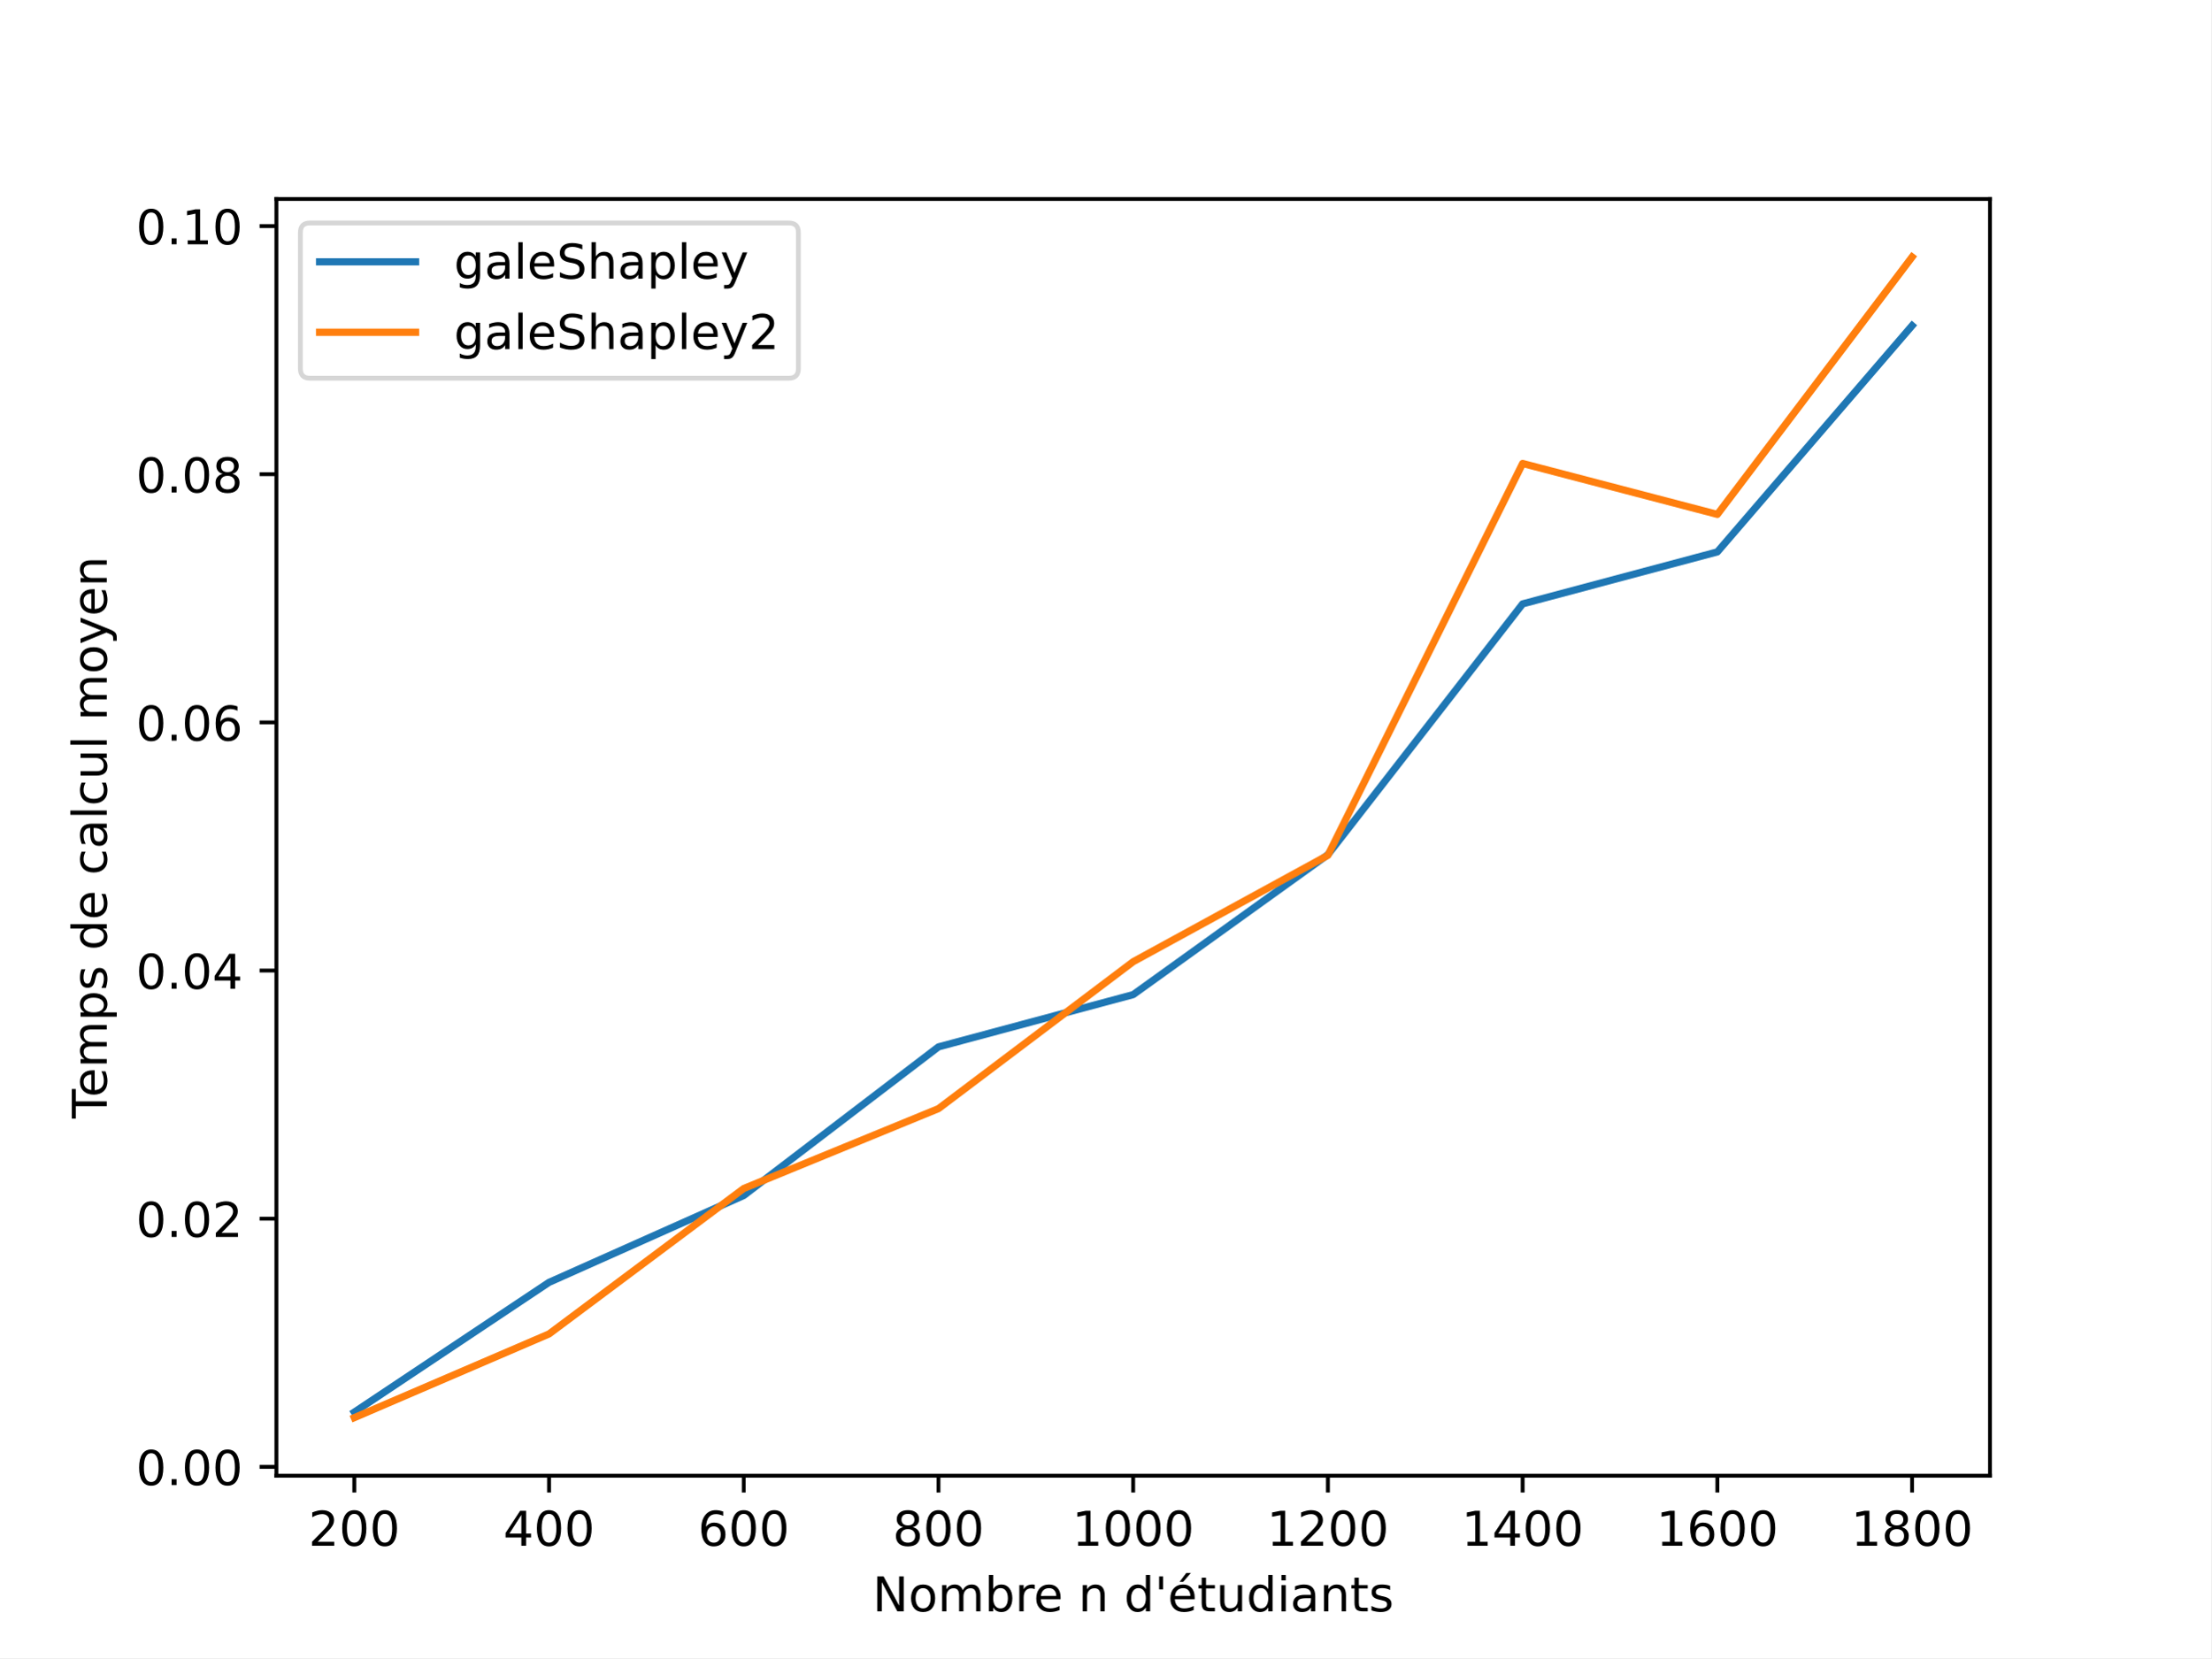
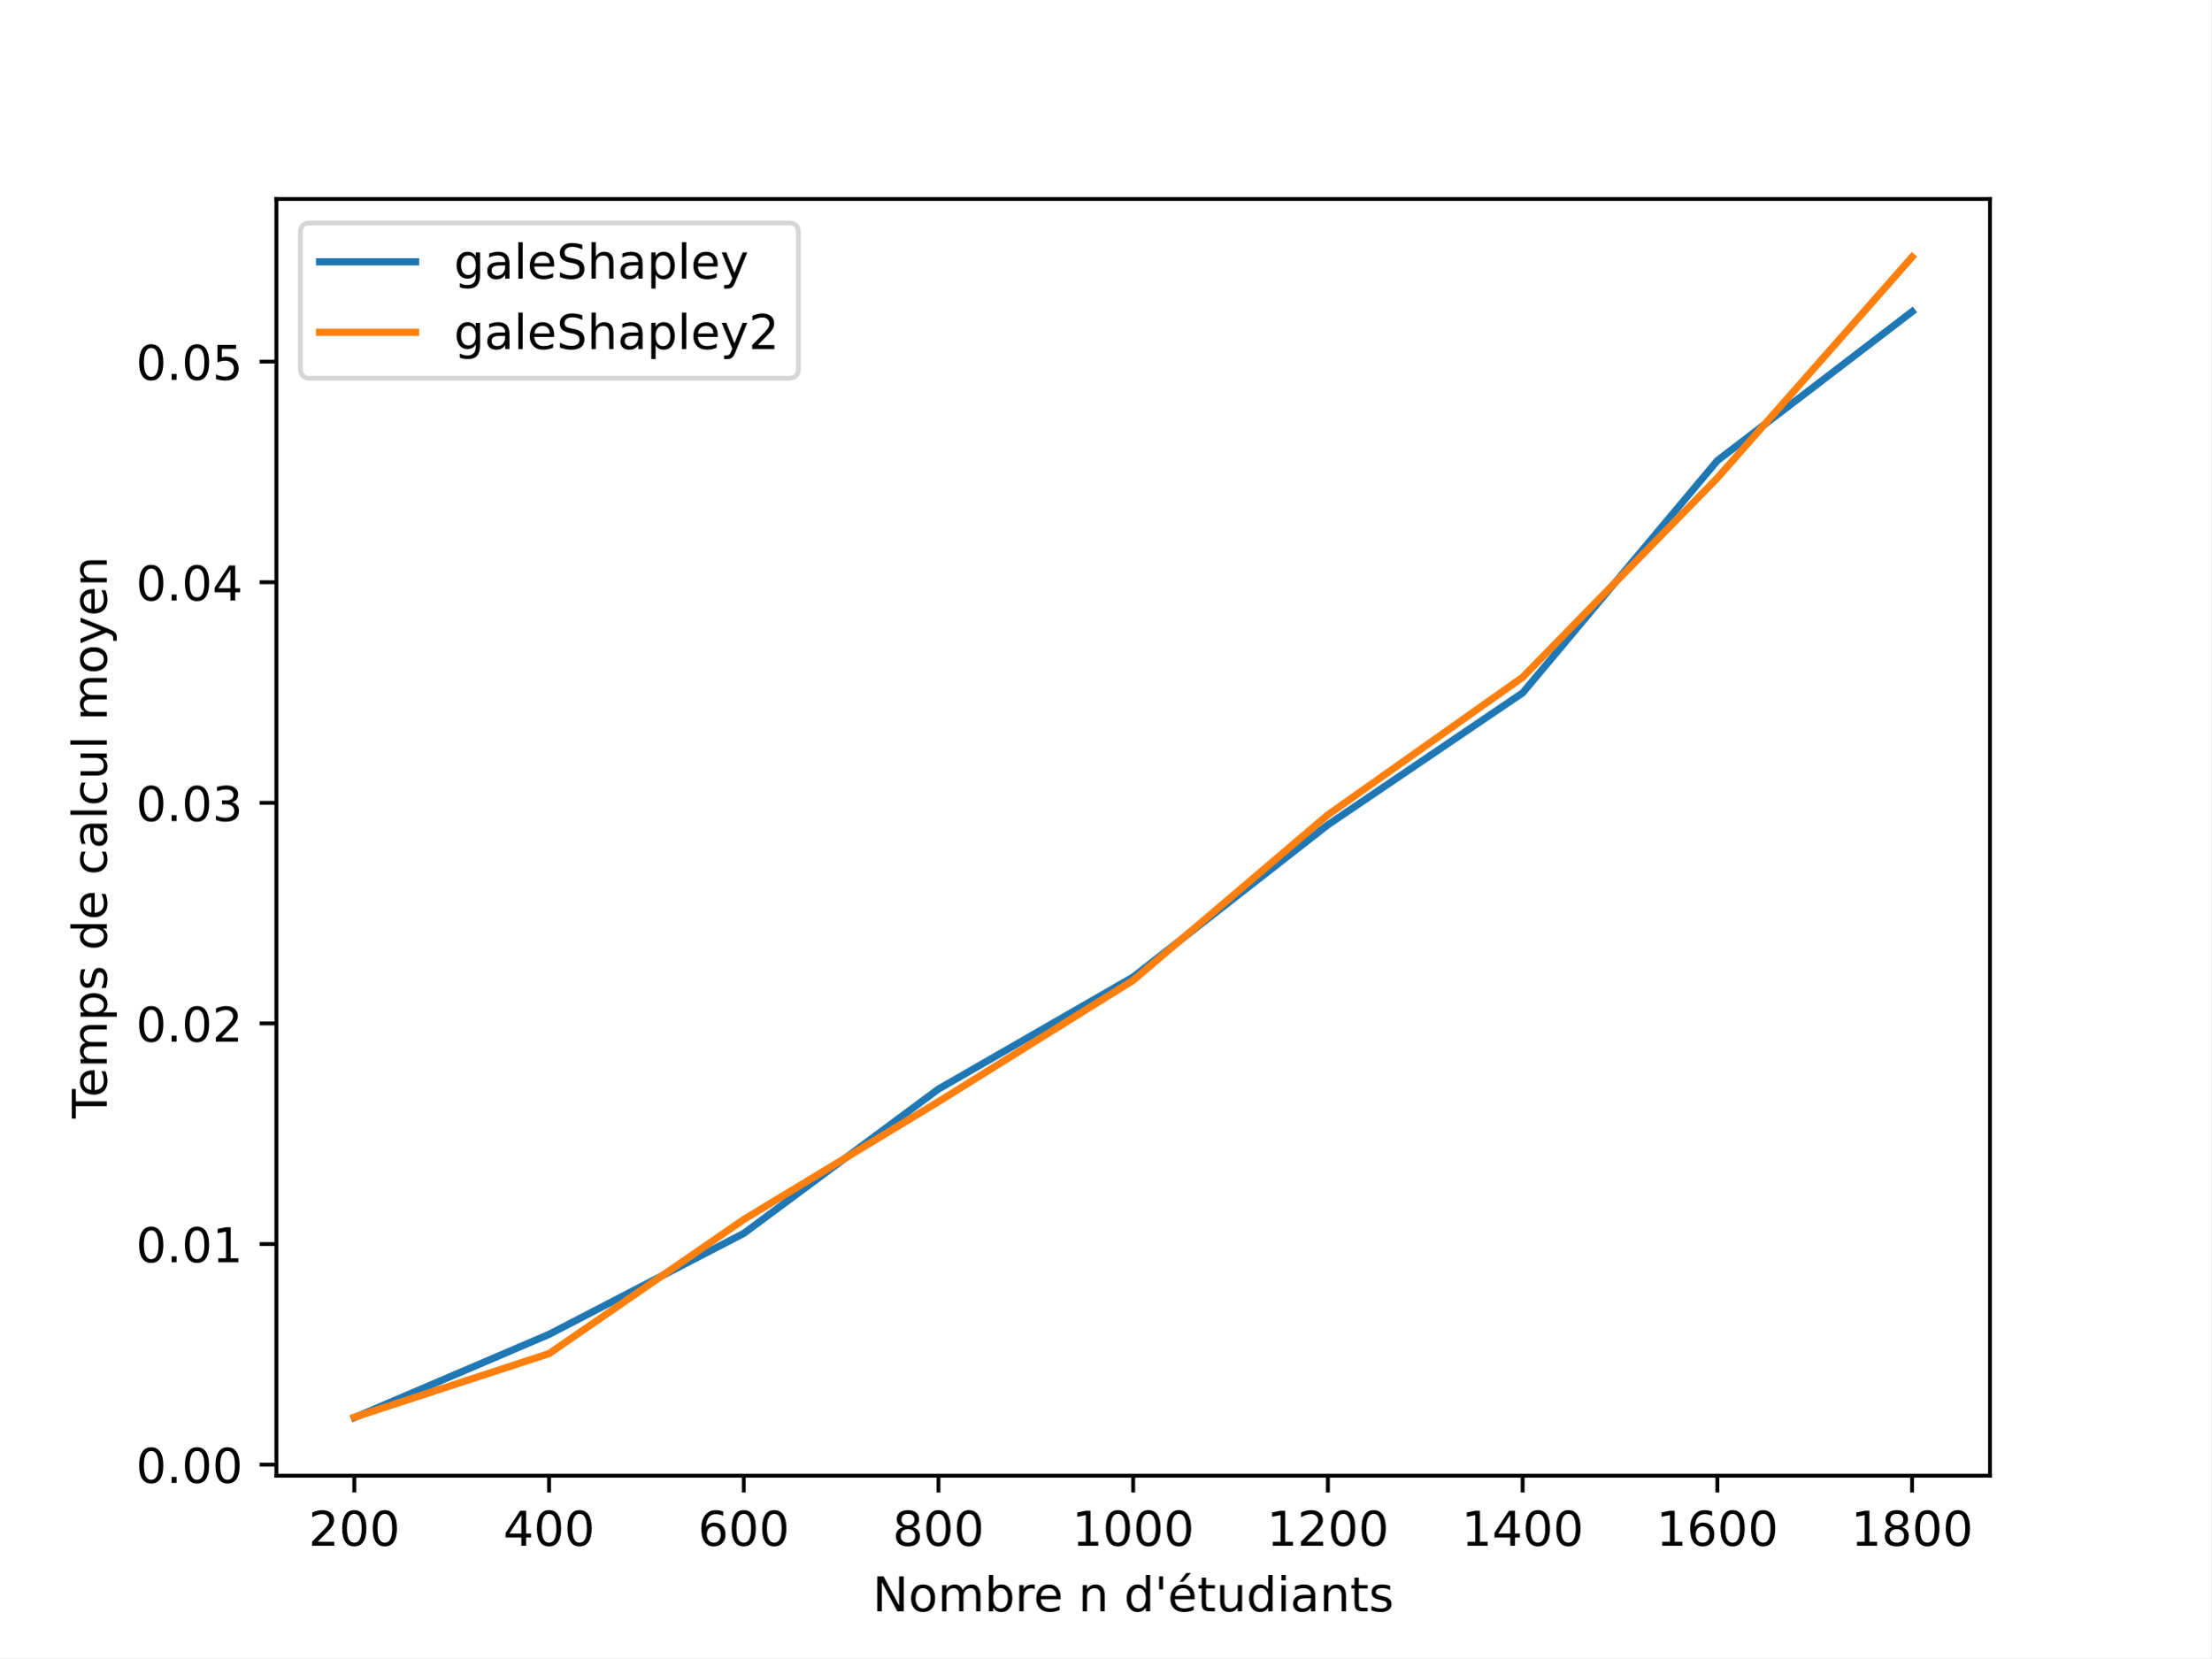
<svg xmlns="http://www.w3.org/2000/svg" xmlns:xlink="http://www.w3.org/1999/xlink" width="460.8pt" height="345.6pt" viewBox="0 0 460.8 345.6" version="1.1">
  <defs>
    <style type="text/css">*{stroke-linejoin: round; stroke-linecap: butt}</style>
  </defs>
  <g id="figure_1">
    <g id="patch_1">
      <path d="M 0 345.6  L 460.8 345.6  L 460.8 0  L 0 0  z " style="fill: #ffffff" />
    </g>
    <g id="axes_1">
      <g id="patch_2">
        <path d="M 57.6 307.584  L 414.72 307.584  L 414.72 41.472  L 57.6 41.472  z " style="fill: #ffffff" />
      </g>
      <g id="matplotlib.axis_1">
        <g id="xtick_1">
          <g id="line2d_1">
            <defs>
-               <path id="mfe486ebde6" d="M 0 0  L 0 3.5  " style="stroke: #000000; stroke-width: 0.8" />
+               <path id="m9141e8a349" d="M 0 0  L 0 3.5  " style="stroke: #000000; stroke-width: 0.8" />
            </defs>
            <g>
-               <use xlink:href="#mfe486ebde6" x="73.833" y="307.584" style="stroke: #000000; stroke-width: 0.8" />
+               <use xlink:href="#m9141e8a349" x="73.833" y="307.584" style="stroke: #000000; stroke-width: 0.8" />
            </g>
          </g>
          <g id="text_1">
            <g transform="translate(64.28898 322.1824) scale(0.1 -0.1)">
              <defs>
                <path id="DejaVuSans-32" d="M 1228 531  L 3431 531  L 3431 0  L 469 0  L 469 531  Q 828 903 1448 1529  Q 2069 2156 2228 2338  Q 2531 2678 2651 2914  Q 2772 3150 2772 3378  Q 2772 3750 2511 3984  Q 2250 4219 1831 4219  Q 1534 4219 1204 4116  Q 875 4013 500 3803  L 500 4441  Q 881 4594 1212 4672  Q 1544 4750 1819 4750  Q 2544 4750 2975 4387  Q 3406 4025 3406 3419  Q 3406 3131 3298 2873  Q 3191 2616 2906 2266  Q 2828 2175 2409 1742  Q 1991 1309 1228 531  z " transform="scale(0.015625)" />
                <path id="DejaVuSans-30" d="M 2034 4250  Q 1547 4250 1301 3770  Q 1056 3291 1056 2328  Q 1056 1369 1301 889  Q 1547 409 2034 409  Q 2525 409 2770 889  Q 3016 1369 3016 2328  Q 3016 3291 2770 3770  Q 2525 4250 2034 4250  z M 2034 4750  Q 2819 4750 3233 4129  Q 3647 3509 3647 2328  Q 3647 1150 3233 529  Q 2819 -91 2034 -91  Q 1250 -91 836 529  Q 422 1150 422 2328  Q 422 3509 836 4129  Q 1250 4750 2034 4750  z " transform="scale(0.015625)" />
              </defs>
              <use xlink:href="#DejaVuSans-32" />
              <use xlink:href="#DejaVuSans-30" transform="translate(63.62305 0)" />
              <use xlink:href="#DejaVuSans-30" transform="translate(127.2461 0)" />
            </g>
          </g>
        </g>
        <g id="xtick_2">
          <g id="line2d_2">
            <g>
-               <use xlink:href="#mfe486ebde6" x="114.415" y="307.584" style="stroke: #000000; stroke-width: 0.8" />
+               <use xlink:href="#m9141e8a349" x="114.415" y="307.584" style="stroke: #000000; stroke-width: 0.8" />
            </g>
          </g>
          <g id="text_2">
            <g transform="translate(104.8708 322.1824) scale(0.1 -0.1)">
              <defs>
                <path id="DejaVuSans-34" d="M 2419 4116  L 825 1625  L 2419 1625  L 2419 4116  z M 2253 4666  L 3047 4666  L 3047 1625  L 3713 1625  L 3713 1100  L 3047 1100  L 3047 0  L 2419 0  L 2419 1100  L 313 1100  L 313 1709  L 2253 4666  z " transform="scale(0.015625)" />
              </defs>
              <use xlink:href="#DejaVuSans-34" />
              <use xlink:href="#DejaVuSans-30" transform="translate(63.62305 0)" />
              <use xlink:href="#DejaVuSans-30" transform="translate(127.2461 0)" />
            </g>
          </g>
        </g>
        <g id="xtick_3">
          <g id="line2d_3">
            <g>
-               <use xlink:href="#mfe486ebde6" x="154.996" y="307.584" style="stroke: #000000; stroke-width: 0.8" />
+               <use xlink:href="#m9141e8a349" x="154.996" y="307.584" style="stroke: #000000; stroke-width: 0.8" />
            </g>
          </g>
          <g id="text_3">
            <g transform="translate(145.4526 322.1824) scale(0.1 -0.1)">
              <defs>
                <path id="DejaVuSans-36" d="M 2113 2584  Q 1688 2584 1439 2293  Q 1191 2003 1191 1497  Q 1191 994 1439 701  Q 1688 409 2113 409  Q 2538 409 2786 701  Q 3034 994 3034 1497  Q 3034 2003 2786 2293  Q 2538 2584 2113 2584  z M 3366 4563  L 3366 3988  Q 3128 4100 2886 4159  Q 2644 4219 2406 4219  Q 1781 4219 1451 3797  Q 1122 3375 1075 2522  Q 1259 2794 1537 2939  Q 1816 3084 2150 3084  Q 2853 3084 3261 2657  Q 3669 2231 3669 1497  Q 3669 778 3244 343  Q 2819 -91 2113 -91  Q 1303 -91 875 529  Q 447 1150 447 2328  Q 447 3434 972 4092  Q 1497 4750 2381 4750  Q 2619 4750 2861 4703  Q 3103 4656 3366 4563  z " transform="scale(0.015625)" />
              </defs>
              <use xlink:href="#DejaVuSans-36" />
              <use xlink:href="#DejaVuSans-30" transform="translate(63.62305 0)" />
              <use xlink:href="#DejaVuSans-30" transform="translate(127.2461 0)" />
            </g>
          </g>
        </g>
        <g id="xtick_4">
          <g id="line2d_4">
            <g>
-               <use xlink:href="#mfe486ebde6" x="195.578" y="307.584" style="stroke: #000000; stroke-width: 0.8" />
+               <use xlink:href="#m9141e8a349" x="195.578" y="307.584" style="stroke: #000000; stroke-width: 0.8" />
            </g>
          </g>
          <g id="text_4">
            <g transform="translate(186.0344 322.1824) scale(0.1 -0.1)">
              <defs>
                <path id="DejaVuSans-38" d="M 2034 2216  Q 1584 2216 1326 1975  Q 1069 1734 1069 1313  Q 1069 891 1326 650  Q 1584 409 2034 409  Q 2484 409 2743 651  Q 3003 894 3003 1313  Q 3003 1734 2745 1975  Q 2488 2216 2034 2216  z M 1403 2484  Q 997 2584 770 2862  Q 544 3141 544 3541  Q 544 4100 942 4425  Q 1341 4750 2034 4750  Q 2731 4750 3128 4425  Q 3525 4100 3525 3541  Q 3525 3141 3298 2862  Q 3072 2584 2669 2484  Q 3125 2378 3379 2068  Q 3634 1759 3634 1313  Q 3634 634 3220 271  Q 2806 -91 2034 -91  Q 1263 -91 848 271  Q 434 634 434 1313  Q 434 1759 690 2068  Q 947 2378 1403 2484  z M 1172 3481  Q 1172 3119 1398 2916  Q 1625 2713 2034 2713  Q 2441 2713 2670 2916  Q 2900 3119 2900 3481  Q 2900 3844 2670 4047  Q 2441 4250 2034 4250  Q 1625 4250 1398 4047  Q 1172 3844 1172 3481  z " transform="scale(0.015625)" />
              </defs>
              <use xlink:href="#DejaVuSans-38" />
              <use xlink:href="#DejaVuSans-30" transform="translate(63.62305 0)" />
              <use xlink:href="#DejaVuSans-30" transform="translate(127.2461 0)" />
            </g>
          </g>
        </g>
        <g id="xtick_5">
          <g id="line2d_5">
            <g>
-               <use xlink:href="#mfe486ebde6" x="236.16" y="307.584" style="stroke: #000000; stroke-width: 0.8" />
+               <use xlink:href="#m9141e8a349" x="236.16" y="307.584" style="stroke: #000000; stroke-width: 0.8" />
            </g>
          </g>
          <g id="text_5">
            <g transform="translate(223.435 322.1824) scale(0.1 -0.1)">
              <defs>
                <path id="DejaVuSans-31" d="M 794 531  L 1825 531  L 1825 4091  L 703 3866  L 703 4441  L 1819 4666  L 2450 4666  L 2450 531  L 3481 531  L 3481 0  L 794 0  L 794 531  z " transform="scale(0.015625)" />
              </defs>
              <use xlink:href="#DejaVuSans-31" />
              <use xlink:href="#DejaVuSans-30" transform="translate(63.62305 0)" />
              <use xlink:href="#DejaVuSans-30" transform="translate(127.2461 0)" />
              <use xlink:href="#DejaVuSans-30" transform="translate(190.8691 0)" />
            </g>
          </g>
        </g>
        <g id="xtick_6">
          <g id="line2d_6">
            <g>
-               <use xlink:href="#mfe486ebde6" x="276.742" y="307.584" style="stroke: #000000; stroke-width: 0.8" />
+               <use xlink:href="#m9141e8a349" x="276.742" y="307.584" style="stroke: #000000; stroke-width: 0.8" />
            </g>
          </g>
          <g id="text_6">
            <g transform="translate(264.0168 322.1824) scale(0.1 -0.1)">
              <use xlink:href="#DejaVuSans-31" />
              <use xlink:href="#DejaVuSans-32" transform="translate(63.62305 0)" />
              <use xlink:href="#DejaVuSans-30" transform="translate(127.2461 0)" />
              <use xlink:href="#DejaVuSans-30" transform="translate(190.8691 0)" />
            </g>
          </g>
        </g>
        <g id="xtick_7">
          <g id="line2d_7">
            <g>
-               <use xlink:href="#mfe486ebde6" x="317.324" y="307.584" style="stroke: #000000; stroke-width: 0.8" />
+               <use xlink:href="#m9141e8a349" x="317.324" y="307.584" style="stroke: #000000; stroke-width: 0.8" />
            </g>
          </g>
          <g id="text_7">
            <g transform="translate(304.5986 322.1824) scale(0.1 -0.1)">
              <use xlink:href="#DejaVuSans-31" />
              <use xlink:href="#DejaVuSans-34" transform="translate(63.62305 0)" />
              <use xlink:href="#DejaVuSans-30" transform="translate(127.2461 0)" />
              <use xlink:href="#DejaVuSans-30" transform="translate(190.8691 0)" />
            </g>
          </g>
        </g>
        <g id="xtick_8">
          <g id="line2d_8">
            <g>
-               <use xlink:href="#mfe486ebde6" x="357.905" y="307.584" style="stroke: #000000; stroke-width: 0.8" />
+               <use xlink:href="#m9141e8a349" x="357.905" y="307.584" style="stroke: #000000; stroke-width: 0.8" />
            </g>
          </g>
          <g id="text_8">
            <g transform="translate(345.1805 322.1824) scale(0.1 -0.1)">
              <use xlink:href="#DejaVuSans-31" />
              <use xlink:href="#DejaVuSans-36" transform="translate(63.62305 0)" />
              <use xlink:href="#DejaVuSans-30" transform="translate(127.2461 0)" />
              <use xlink:href="#DejaVuSans-30" transform="translate(190.8691 0)" />
            </g>
          </g>
        </g>
        <g id="xtick_9">
          <g id="line2d_9">
            <g>
-               <use xlink:href="#mfe486ebde6" x="398.487" y="307.584" style="stroke: #000000; stroke-width: 0.8" />
+               <use xlink:href="#m9141e8a349" x="398.487" y="307.584" style="stroke: #000000; stroke-width: 0.8" />
            </g>
          </g>
          <g id="text_9">
            <g transform="translate(385.7623 322.1824) scale(0.1 -0.1)">
              <use xlink:href="#DejaVuSans-31" />
              <use xlink:href="#DejaVuSans-38" transform="translate(63.62305 0)" />
              <use xlink:href="#DejaVuSans-30" transform="translate(127.2461 0)" />
              <use xlink:href="#DejaVuSans-30" transform="translate(190.8691 0)" />
            </g>
          </g>
        </g>
        <g id="text_10">
          <g transform="translate(181.8342 335.8606) scale(0.1 -0.1)">
            <defs>
              <path id="DejaVuSans-4e" d="M 628 4666  L 1478 4666  L 3547 763  L 3547 4666  L 4159 4666  L 4159 0  L 3309 0  L 1241 3903  L 1241 0  L 628 0  L 628 4666  z " transform="scale(0.015625)" />
              <path id="DejaVuSans-6f" d="M 1959 3097  Q 1497 3097 1228 2736  Q 959 2375 959 1747  Q 959 1119 1226 758  Q 1494 397 1959 397  Q 2419 397 2687 759  Q 2956 1122 2956 1747  Q 2956 2369 2687 2733  Q 2419 3097 1959 3097  z M 1959 3584  Q 2709 3584 3137 3096  Q 3566 2609 3566 1747  Q 3566 888 3137 398  Q 2709 -91 1959 -91  Q 1206 -91 779 398  Q 353 888 353 1747  Q 353 2609 779 3096  Q 1206 3584 1959 3584  z " transform="scale(0.015625)" />
              <path id="DejaVuSans-6d" d="M 3328 2828  Q 3544 3216 3844 3400  Q 4144 3584 4550 3584  Q 5097 3584 5394 3201  Q 5691 2819 5691 2113  L 5691 0  L 5113 0  L 5113 2094  Q 5113 2597 4934 2840  Q 4756 3084 4391 3084  Q 3944 3084 3684 2787  Q 3425 2491 3425 1978  L 3425 0  L 2847 0  L 2847 2094  Q 2847 2600 2669 2842  Q 2491 3084 2119 3084  Q 1678 3084 1418 2786  Q 1159 2488 1159 1978  L 1159 0  L 581 0  L 581 3500  L 1159 3500  L 1159 2956  Q 1356 3278 1631 3431  Q 1906 3584 2284 3584  Q 2666 3584 2933 3390  Q 3200 3197 3328 2828  z " transform="scale(0.015625)" />
              <path id="DejaVuSans-62" d="M 3116 1747  Q 3116 2381 2855 2742  Q 2594 3103 2138 3103  Q 1681 3103 1420 2742  Q 1159 2381 1159 1747  Q 1159 1113 1420 752  Q 1681 391 2138 391  Q 2594 391 2855 752  Q 3116 1113 3116 1747  z M 1159 2969  Q 1341 3281 1617 3432  Q 1894 3584 2278 3584  Q 2916 3584 3314 3078  Q 3713 2572 3713 1747  Q 3713 922 3314 415  Q 2916 -91 2278 -91  Q 1894 -91 1617 61  Q 1341 213 1159 525  L 1159 0  L 581 0  L 581 4863  L 1159 4863  L 1159 2969  z " transform="scale(0.015625)" />
              <path id="DejaVuSans-72" d="M 2631 2963  Q 2534 3019 2420 3045  Q 2306 3072 2169 3072  Q 1681 3072 1420 2755  Q 1159 2438 1159 1844  L 1159 0  L 581 0  L 581 3500  L 1159 3500  L 1159 2956  Q 1341 3275 1631 3429  Q 1922 3584 2338 3584  Q 2397 3584 2469 3576  Q 2541 3569 2628 3553  L 2631 2963  z " transform="scale(0.015625)" />
              <path id="DejaVuSans-65" d="M 3597 1894  L 3597 1613  L 953 1613  Q 991 1019 1311 708  Q 1631 397 2203 397  Q 2534 397 2845 478  Q 3156 559 3463 722  L 3463 178  Q 3153 47 2828 -22  Q 2503 -91 2169 -91  Q 1331 -91 842 396  Q 353 884 353 1716  Q 353 2575 817 3079  Q 1281 3584 2069 3584  Q 2775 3584 3186 3129  Q 3597 2675 3597 1894  z M 3022 2063  Q 3016 2534 2758 2815  Q 2500 3097 2075 3097  Q 1594 3097 1305 2825  Q 1016 2553 972 2059  L 3022 2063  z " transform="scale(0.015625)" />
              <path id="DejaVuSans-20" transform="scale(0.015625)" />
              <path id="DejaVuSans-6e" d="M 3513 2113  L 3513 0  L 2938 0  L 2938 2094  Q 2938 2591 2744 2837  Q 2550 3084 2163 3084  Q 1697 3084 1428 2787  Q 1159 2491 1159 1978  L 1159 0  L 581 0  L 581 3500  L 1159 3500  L 1159 2956  Q 1366 3272 1645 3428  Q 1925 3584 2291 3584  Q 2894 3584 3203 3211  Q 3513 2838 3513 2113  z " transform="scale(0.015625)" />
              <path id="DejaVuSans-64" d="M 2906 2969  L 2906 4863  L 3481 4863  L 3481 0  L 2906 0  L 2906 525  Q 2725 213 2448 61  Q 2172 -91 1784 -91  Q 1150 -91 751 415  Q 353 922 353 1747  Q 353 2572 751 3078  Q 1150 3584 1784 3584  Q 2172 3584 2448 3432  Q 2725 3281 2906 2969  z M 947 1747  Q 947 1113 1208 752  Q 1469 391 1925 391  Q 2381 391 2643 752  Q 2906 1113 2906 1747  Q 2906 2381 2643 2742  Q 2381 3103 1925 3103  Q 1469 3103 1208 2742  Q 947 2381 947 1747  z " transform="scale(0.015625)" />
              <path id="DejaVuSans-27" d="M 1147 4666  L 1147 2931  L 616 2931  L 616 4666  L 1147 4666  z " transform="scale(0.015625)" />
              <path id="DejaVuSans-e9" d="M 3597 1894  L 3597 1613  L 953 1613  Q 991 1019 1311 708  Q 1631 397 2203 397  Q 2534 397 2845 478  Q 3156 559 3463 722  L 3463 178  Q 3153 47 2828 -22  Q 2503 -91 2169 -91  Q 1331 -91 842 396  Q 353 884 353 1716  Q 353 2575 817 3079  Q 1281 3584 2069 3584  Q 2775 3584 3186 3129  Q 3597 2675 3597 1894  z M 3022 2063  Q 3016 2534 2758 2815  Q 2500 3097 2075 3097  Q 1594 3097 1305 2825  Q 1016 2553 972 2059  L 3022 2063  z M 2466 5119  L 3088 5119  L 2070 3944  L 1591 3944  L 2466 5119  z " transform="scale(0.015625)" />
              <path id="DejaVuSans-74" d="M 1172 4494  L 1172 3500  L 2356 3500  L 2356 3053  L 1172 3053  L 1172 1153  Q 1172 725 1289 603  Q 1406 481 1766 481  L 2356 481  L 2356 0  L 1766 0  Q 1100 0 847 248  Q 594 497 594 1153  L 594 3053  L 172 3053  L 172 3500  L 594 3500  L 594 4494  L 1172 4494  z " transform="scale(0.015625)" />
              <path id="DejaVuSans-75" d="M 544 1381  L 544 3500  L 1119 3500  L 1119 1403  Q 1119 906 1312 657  Q 1506 409 1894 409  Q 2359 409 2629 706  Q 2900 1003 2900 1516  L 2900 3500  L 3475 3500  L 3475 0  L 2900 0  L 2900 538  Q 2691 219 2414 64  Q 2138 -91 1772 -91  Q 1169 -91 856 284  Q 544 659 544 1381  z M 1991 3584  L 1991 3584  z " transform="scale(0.015625)" />
              <path id="DejaVuSans-69" d="M 603 3500  L 1178 3500  L 1178 0  L 603 0  L 603 3500  z M 603 4863  L 1178 4863  L 1178 4134  L 603 4134  L 603 4863  z " transform="scale(0.015625)" />
              <path id="DejaVuSans-61" d="M 2194 1759  Q 1497 1759 1228 1600  Q 959 1441 959 1056  Q 959 750 1161 570  Q 1363 391 1709 391  Q 2188 391 2477 730  Q 2766 1069 2766 1631  L 2766 1759  L 2194 1759  z M 3341 1997  L 3341 0  L 2766 0  L 2766 531  Q 2569 213 2275 61  Q 1981 -91 1556 -91  Q 1019 -91 701 211  Q 384 513 384 1019  Q 384 1609 779 1909  Q 1175 2209 1959 2209  L 2766 2209  L 2766 2266  Q 2766 2663 2505 2880  Q 2244 3097 1772 3097  Q 1472 3097 1187 3025  Q 903 2953 641 2809  L 641 3341  Q 956 3463 1253 3523  Q 1550 3584 1831 3584  Q 2591 3584 2966 3190  Q 3341 2797 3341 1997  z " transform="scale(0.015625)" />
              <path id="DejaVuSans-73" d="M 2834 3397  L 2834 2853  Q 2591 2978 2328 3040  Q 2066 3103 1784 3103  Q 1356 3103 1142 2972  Q 928 2841 928 2578  Q 928 2378 1081 2264  Q 1234 2150 1697 2047  L 1894 2003  Q 2506 1872 2764 1633  Q 3022 1394 3022 966  Q 3022 478 2636 193  Q 2250 -91 1575 -91  Q 1294 -91 989 -36  Q 684 19 347 128  L 347 722  Q 666 556 975 473  Q 1284 391 1588 391  Q 1994 391 2212 530  Q 2431 669 2431 922  Q 2431 1156 2273 1281  Q 2116 1406 1581 1522  L 1381 1569  Q 847 1681 609 1914  Q 372 2147 372 2553  Q 372 3047 722 3315  Q 1072 3584 1716 3584  Q 2034 3584 2315 3537  Q 2597 3491 2834 3397  z " transform="scale(0.015625)" />
            </defs>
            <use xlink:href="#DejaVuSans-4e" />
            <use xlink:href="#DejaVuSans-6f" transform="translate(74.80469 0)" />
            <use xlink:href="#DejaVuSans-6d" transform="translate(135.9863 0)" />
            <use xlink:href="#DejaVuSans-62" transform="translate(233.3984 0)" />
            <use xlink:href="#DejaVuSans-72" transform="translate(296.875 0)" />
            <use xlink:href="#DejaVuSans-65" transform="translate(335.7383 0)" />
            <use xlink:href="#DejaVuSans-20" transform="translate(397.2617 0)" />
            <use xlink:href="#DejaVuSans-6e" transform="translate(429.0488 0)" />
            <use xlink:href="#DejaVuSans-20" transform="translate(492.4277 0)" />
            <use xlink:href="#DejaVuSans-64" transform="translate(524.2148 0)" />
            <use xlink:href="#DejaVuSans-27" transform="translate(587.6914 0)" />
            <use xlink:href="#DejaVuSans-e9" transform="translate(615.1816 0)" />
            <use xlink:href="#DejaVuSans-74" transform="translate(676.7051 0)" />
            <use xlink:href="#DejaVuSans-75" transform="translate(715.9141 0)" />
            <use xlink:href="#DejaVuSans-64" transform="translate(779.293 0)" />
            <use xlink:href="#DejaVuSans-69" transform="translate(842.7695 0)" />
            <use xlink:href="#DejaVuSans-61" transform="translate(870.5527 0)" />
            <use xlink:href="#DejaVuSans-6e" transform="translate(931.832 0)" />
            <use xlink:href="#DejaVuSans-74" transform="translate(995.2109 0)" />
            <use xlink:href="#DejaVuSans-73" transform="translate(1034.42 0)" />
          </g>
        </g>
      </g>
      <g id="matplotlib.axis_2">
        <g id="ytick_1">
          <g id="line2d_10">
            <defs>
-               <path id="m347c5d55ff" d="M 0 0  L -3.5 0  " style="stroke: #000000; stroke-width: 0.8" />
+               <path id="m2b6abf8135" d="M 0 0  L -3.5 0  " style="stroke: #000000; stroke-width: 0.8" />
            </defs>
            <g>
-               <use xlink:href="#m347c5d55ff" x="57.6" y="305.737" style="stroke: #000000; stroke-width: 0.8" />
+               <use xlink:href="#m2b6abf8135" x="57.6" y="305.278" style="stroke: #000000; stroke-width: 0.8" />
            </g>
          </g>
          <g id="text_11">
-             <g transform="translate(28.33438 309.536) scale(0.1 -0.1)">
+             <g transform="translate(28.33438 309.0773) scale(0.1 -0.1)">
              <defs>
                <path id="DejaVuSans-2e" d="M 684 794  L 1344 794  L 1344 0  L 684 0  L 684 794  z " transform="scale(0.015625)" />
              </defs>
              <use xlink:href="#DejaVuSans-30" />
              <use xlink:href="#DejaVuSans-2e" transform="translate(63.62305 0)" />
              <use xlink:href="#DejaVuSans-30" transform="translate(95.41016 0)" />
              <use xlink:href="#DejaVuSans-30" transform="translate(159.0332 0)" />
            </g>
          </g>
        </g>
        <g id="ytick_2">
          <g id="line2d_11">
            <g>
-               <use xlink:href="#m347c5d55ff" x="57.6" y="254.013" style="stroke: #000000; stroke-width: 0.8" />
+               <use xlink:href="#m2b6abf8135" x="57.6" y="259.297" style="stroke: #000000; stroke-width: 0.8" />
            </g>
          </g>
          <g id="text_12">
-             <g transform="translate(28.33438 257.8127) scale(0.1 -0.1)">
-               <use xlink:href="#DejaVuSans-30" />
-               <use xlink:href="#DejaVuSans-2e" transform="translate(63.62305 0)" />
-               <use xlink:href="#DejaVuSans-30" transform="translate(95.41016 0)" />
-               <use xlink:href="#DejaVuSans-32" transform="translate(159.0332 0)" />
+             <g transform="translate(28.33438 263.0961) scale(0.1 -0.1)">
+               <use xlink:href="#DejaVuSans-30" />
+               <use xlink:href="#DejaVuSans-2e" transform="translate(63.62305 0)" />
+               <use xlink:href="#DejaVuSans-30" transform="translate(95.41016 0)" />
+               <use xlink:href="#DejaVuSans-31" transform="translate(159.0332 0)" />
            </g>
          </g>
        </g>
        <g id="ytick_3">
          <g id="line2d_12">
            <g>
-               <use xlink:href="#m347c5d55ff" x="57.6" y="202.29" style="stroke: #000000; stroke-width: 0.8" />
+               <use xlink:href="#m2b6abf8135" x="57.6" y="213.316" style="stroke: #000000; stroke-width: 0.8" />
            </g>
          </g>
          <g id="text_13">
-             <g transform="translate(28.33438 206.0893) scale(0.1 -0.1)">
-               <use xlink:href="#DejaVuSans-30" />
-               <use xlink:href="#DejaVuSans-2e" transform="translate(63.62305 0)" />
-               <use xlink:href="#DejaVuSans-30" transform="translate(95.41016 0)" />
-               <use xlink:href="#DejaVuSans-34" transform="translate(159.0332 0)" />
+             <g transform="translate(28.33438 217.1148) scale(0.1 -0.1)">
+               <use xlink:href="#DejaVuSans-30" />
+               <use xlink:href="#DejaVuSans-2e" transform="translate(63.62305 0)" />
+               <use xlink:href="#DejaVuSans-30" transform="translate(95.41016 0)" />
+               <use xlink:href="#DejaVuSans-32" transform="translate(159.0332 0)" />
            </g>
          </g>
        </g>
        <g id="ytick_4">
          <g id="line2d_13">
            <g>
-               <use xlink:href="#m347c5d55ff" x="57.6" y="150.567" style="stroke: #000000; stroke-width: 0.8" />
+               <use xlink:href="#m2b6abf8135" x="57.6" y="167.334" style="stroke: #000000; stroke-width: 0.8" />
            </g>
          </g>
          <g id="text_14">
-             <g transform="translate(28.33438 154.366) scale(0.1 -0.1)">
-               <use xlink:href="#DejaVuSans-30" />
-               <use xlink:href="#DejaVuSans-2e" transform="translate(63.62305 0)" />
-               <use xlink:href="#DejaVuSans-30" transform="translate(95.41016 0)" />
-               <use xlink:href="#DejaVuSans-36" transform="translate(159.0332 0)" />
+             <g transform="translate(28.33438 171.1336) scale(0.1 -0.1)">
+               <defs>
+                 <path id="DejaVuSans-33" d="M 2597 2516  Q 3050 2419 3304 2112  Q 3559 1806 3559 1356  Q 3559 666 3084 287  Q 2609 -91 1734 -91  Q 1441 -91 1130 -33  Q 819 25 488 141  L 488 750  Q 750 597 1062 519  Q 1375 441 1716 441  Q 2309 441 2620 675  Q 2931 909 2931 1356  Q 2931 1769 2642 2001  Q 2353 2234 1838 2234  L 1294 2234  L 1294 2753  L 1863 2753  Q 2328 2753 2575 2939  Q 2822 3125 2822 3475  Q 2822 3834 2567 4026  Q 2313 4219 1838 4219  Q 1578 4219 1281 4162  Q 984 4106 628 3988  L 628 4550  Q 988 4650 1302 4700  Q 1616 4750 1894 4750  Q 2613 4750 3031 4423  Q 3450 4097 3450 3541  Q 3450 3153 3228 2886  Q 3006 2619 2597 2516  z " transform="scale(0.015625)" />
+               </defs>
+               <use xlink:href="#DejaVuSans-30" />
+               <use xlink:href="#DejaVuSans-2e" transform="translate(63.62305 0)" />
+               <use xlink:href="#DejaVuSans-30" transform="translate(95.41016 0)" />
+               <use xlink:href="#DejaVuSans-33" transform="translate(159.0332 0)" />
            </g>
          </g>
        </g>
        <g id="ytick_5">
          <g id="line2d_14">
            <g>
-               <use xlink:href="#m347c5d55ff" x="57.6" y="98.843" style="stroke: #000000; stroke-width: 0.8" />
+               <use xlink:href="#m2b6abf8135" x="57.6" y="121.353" style="stroke: #000000; stroke-width: 0.8" />
            </g>
          </g>
          <g id="text_15">
-             <g transform="translate(28.33438 102.6426) scale(0.1 -0.1)">
-               <use xlink:href="#DejaVuSans-30" />
-               <use xlink:href="#DejaVuSans-2e" transform="translate(63.62305 0)" />
-               <use xlink:href="#DejaVuSans-30" transform="translate(95.41016 0)" />
-               <use xlink:href="#DejaVuSans-38" transform="translate(159.0332 0)" />
+             <g transform="translate(28.33438 125.1523) scale(0.1 -0.1)">
+               <use xlink:href="#DejaVuSans-30" />
+               <use xlink:href="#DejaVuSans-2e" transform="translate(63.62305 0)" />
+               <use xlink:href="#DejaVuSans-30" transform="translate(95.41016 0)" />
+               <use xlink:href="#DejaVuSans-34" transform="translate(159.0332 0)" />
            </g>
          </g>
        </g>
        <g id="ytick_6">
          <g id="line2d_15">
            <g>
-               <use xlink:href="#m347c5d55ff" x="57.6" y="47.12" style="stroke: #000000; stroke-width: 0.8" />
+               <use xlink:href="#m2b6abf8135" x="57.6" y="75.372" style="stroke: #000000; stroke-width: 0.8" />
            </g>
          </g>
          <g id="text_16">
-             <g transform="translate(28.33438 50.91929) scale(0.1 -0.1)">
-               <use xlink:href="#DejaVuSans-30" />
-               <use xlink:href="#DejaVuSans-2e" transform="translate(63.62305 0)" />
-               <use xlink:href="#DejaVuSans-31" transform="translate(95.41016 0)" />
-               <use xlink:href="#DejaVuSans-30" transform="translate(159.0332 0)" />
+             <g transform="translate(28.33438 79.1711) scale(0.1 -0.1)">
+               <defs>
+                 <path id="DejaVuSans-35" d="M 691 4666  L 3169 4666  L 3169 4134  L 1269 4134  L 1269 2991  Q 1406 3038 1543 3061  Q 1681 3084 1819 3084  Q 2600 3084 3056 2656  Q 3513 2228 3513 1497  Q 3513 744 3044 326  Q 2575 -91 1722 -91  Q 1428 -91 1123 -41  Q 819 9 494 109  L 494 744  Q 775 591 1075 516  Q 1375 441 1709 441  Q 2250 441 2565 725  Q 2881 1009 2881 1497  Q 2881 1984 2565 2268  Q 2250 2553 1709 2553  Q 1456 2553 1204 2497  Q 953 2441 691 2322  L 691 4666  z " transform="scale(0.015625)" />
+               </defs>
+               <use xlink:href="#DejaVuSans-30" />
+               <use xlink:href="#DejaVuSans-2e" transform="translate(63.62305 0)" />
+               <use xlink:href="#DejaVuSans-30" transform="translate(95.41016 0)" />
+               <use xlink:href="#DejaVuSans-35" transform="translate(159.0332 0)" />
            </g>
          </g>
        </g>
        <g id="text_17">
          <g transform="translate(22.25469 233.1194) rotate(-90) scale(0.1 -0.1)">
            <defs>
              <path id="DejaVuSans-54" d="M -19 4666  L 3928 4666  L 3928 4134  L 2272 4134  L 2272 0  L 1638 0  L 1638 4134  L -19 4134  L -19 4666  z " transform="scale(0.015625)" />
              <path id="DejaVuSans-70" d="M 1159 525  L 1159 -1331  L 581 -1331  L 581 3500  L 1159 3500  L 1159 2969  Q 1341 3281 1617 3432  Q 1894 3584 2278 3584  Q 2916 3584 3314 3078  Q 3713 2572 3713 1747  Q 3713 922 3314 415  Q 2916 -91 2278 -91  Q 1894 -91 1617 61  Q 1341 213 1159 525  z M 3116 1747  Q 3116 2381 2855 2742  Q 2594 3103 2138 3103  Q 1681 3103 1420 2742  Q 1159 2381 1159 1747  Q 1159 1113 1420 752  Q 1681 391 2138 391  Q 2594 391 2855 752  Q 3116 1113 3116 1747  z " transform="scale(0.015625)" />
              <path id="DejaVuSans-63" d="M 3122 3366  L 3122 2828  Q 2878 2963 2633 3030  Q 2388 3097 2138 3097  Q 1578 3097 1268 2742  Q 959 2388 959 1747  Q 959 1106 1268 751  Q 1578 397 2138 397  Q 2388 397 2633 464  Q 2878 531 3122 666  L 3122 134  Q 2881 22 2623 -34  Q 2366 -91 2075 -91  Q 1284 -91 818 406  Q 353 903 353 1747  Q 353 2603 823 3093  Q 1294 3584 2113 3584  Q 2378 3584 2631 3529  Q 2884 3475 3122 3366  z " transform="scale(0.015625)" />
              <path id="DejaVuSans-6c" d="M 603 4863  L 1178 4863  L 1178 0  L 603 0  L 603 4863  z " transform="scale(0.015625)" />
              <path id="DejaVuSans-79" d="M 2059 -325  Q 1816 -950 1584 -1140  Q 1353 -1331 966 -1331  L 506 -1331  L 506 -850  L 844 -850  Q 1081 -850 1212 -737  Q 1344 -625 1503 -206  L 1606 56  L 191 3500  L 800 3500  L 1894 763  L 2988 3500  L 3597 3500  L 2059 -325  z " transform="scale(0.015625)" />
            </defs>
            <use xlink:href="#DejaVuSans-54" />
            <use xlink:href="#DejaVuSans-65" transform="translate(44.08398 0)" />
            <use xlink:href="#DejaVuSans-6d" transform="translate(105.6074 0)" />
            <use xlink:href="#DejaVuSans-70" transform="translate(203.0195 0)" />
            <use xlink:href="#DejaVuSans-73" transform="translate(266.4961 0)" />
            <use xlink:href="#DejaVuSans-20" transform="translate(318.5957 0)" />
            <use xlink:href="#DejaVuSans-64" transform="translate(350.3828 0)" />
            <use xlink:href="#DejaVuSans-65" transform="translate(413.8594 0)" />
            <use xlink:href="#DejaVuSans-20" transform="translate(475.3828 0)" />
            <use xlink:href="#DejaVuSans-63" transform="translate(507.1699 0)" />
            <use xlink:href="#DejaVuSans-61" transform="translate(562.1504 0)" />
            <use xlink:href="#DejaVuSans-6c" transform="translate(623.4297 0)" />
            <use xlink:href="#DejaVuSans-63" transform="translate(651.2129 0)" />
            <use xlink:href="#DejaVuSans-75" transform="translate(706.1934 0)" />
            <use xlink:href="#DejaVuSans-6c" transform="translate(769.5723 0)" />
            <use xlink:href="#DejaVuSans-20" transform="translate(797.3555 0)" />
            <use xlink:href="#DejaVuSans-6d" transform="translate(829.1426 0)" />
            <use xlink:href="#DejaVuSans-6f" transform="translate(926.5547 0)" />
            <use xlink:href="#DejaVuSans-79" transform="translate(987.7363 0)" />
            <use xlink:href="#DejaVuSans-65" transform="translate(1046.916 0)" />
            <use xlink:href="#DejaVuSans-6e" transform="translate(1108.439 0)" />
          </g>
        </g>
      </g>
      <g id="line2d_16">
-         <path d="M 73.833 294.337  L 114.415 267.288  L 154.996 249.183  L 195.578 218.201  L 236.16 207.309  L 276.742 178.136  L 317.324 125.864  L 357.905 115.031  L 398.487 67.875  " clip-path="url(#p7cdf738367)" style="fill: none; stroke: #1f77b4; stroke-width: 1.5; stroke-linecap: square" />
+         <path d="M 73.833 295.488  L 114.415 278.127  L 154.996 257.08  L 195.578 226.996  L 236.16 203.641  L 276.742 171.91  L 317.324 144.416  L 357.905 95.998  L 398.487 64.954  " clip-path="url(#p1245730bfb)" style="fill: none; stroke: #1f77b4; stroke-width: 1.5; stroke-linecap: square" />
      </g>
      <g id="line2d_17">
-         <path d="M 73.833 295.488  L 114.415 278.039  L 154.996 247.722  L 195.578 231.075  L 236.16 200.447  L 276.742 178.268  L 317.324 96.6  L 357.905 107.213  L 398.487 53.568  " clip-path="url(#p7cdf738367)" style="fill: none; stroke: #ff7f0e; stroke-width: 1.5; stroke-linecap: square" />
+         <path d="M 73.833 295.396  L 114.415 282.141  L 154.996 254.182  L 195.578 229.626  L 236.16 204.326  L 276.742 169.829  L 317.324 141.159  L 357.905 99.615  L 398.487 53.568  " clip-path="url(#p1245730bfb)" style="fill: none; stroke: #ff7f0e; stroke-width: 1.5; stroke-linecap: square" />
      </g>
      <g id="patch_3">
        <path d="M 57.6 307.584  L 57.6 41.472  " style="fill: none; stroke: #000000; stroke-width: 0.8; stroke-linejoin: miter; stroke-linecap: square" />
      </g>
      <g id="patch_4">
        <path d="M 414.72 307.584  L 414.72 41.472  " style="fill: none; stroke: #000000; stroke-width: 0.8; stroke-linejoin: miter; stroke-linecap: square" />
      </g>
      <g id="patch_5">
        <path d="M 57.6 307.584  L 414.72 307.584  " style="fill: none; stroke: #000000; stroke-width: 0.8; stroke-linejoin: miter; stroke-linecap: square" />
      </g>
      <g id="patch_6">
        <path d="M 57.6 41.472  L 414.72 41.472  " style="fill: none; stroke: #000000; stroke-width: 0.8; stroke-linejoin: miter; stroke-linecap: square" />
      </g>
      <g id="legend_1">
        <g id="patch_7">
          <path d="M 64.6 78.828  L 164.383 78.828  Q 166.383 78.828 166.383 76.828  L 166.383 48.472  Q 166.383 46.472 164.383 46.472  L 64.6 46.472  Q 62.6 46.472 62.6 48.472  L 62.6 76.828  Q 62.6 78.828 64.6 78.828  z " style="fill: #ffffff; opacity: 0.8; stroke: #cccccc; stroke-linejoin: miter" />
        </g>
        <g id="line2d_18">
          <path d="M 66.6 54.57  L 76.6 54.57  L 86.6 54.57  " style="fill: none; stroke: #1f77b4; stroke-width: 1.5; stroke-linecap: square" />
        </g>
        <g id="text_18">
          <g transform="translate(94.6 58.07044) scale(0.1 -0.1)">
            <defs>
              <path id="DejaVuSans-67" d="M 2906 1791  Q 2906 2416 2648 2759  Q 2391 3103 1925 3103  Q 1463 3103 1205 2759  Q 947 2416 947 1791  Q 947 1169 1205 825  Q 1463 481 1925 481  Q 2391 481 2648 825  Q 2906 1169 2906 1791  z M 3481 434  Q 3481 -459 3084 -895  Q 2688 -1331 1869 -1331  Q 1566 -1331 1297 -1286  Q 1028 -1241 775 -1147  L 775 -588  Q 1028 -725 1275 -790  Q 1522 -856 1778 -856  Q 2344 -856 2625 -561  Q 2906 -266 2906 331  L 2906 616  Q 2728 306 2450 153  Q 2172 0 1784 0  Q 1141 0 747 490  Q 353 981 353 1791  Q 353 2603 747 3093  Q 1141 3584 1784 3584  Q 2172 3584 2450 3431  Q 2728 3278 2906 2969  L 2906 3500  L 3481 3500  L 3481 434  z " transform="scale(0.015625)" />
              <path id="DejaVuSans-53" d="M 3425 4513  L 3425 3897  Q 3066 4069 2747 4153  Q 2428 4238 2131 4238  Q 1616 4238 1336 4038  Q 1056 3838 1056 3469  Q 1056 3159 1242 3001  Q 1428 2844 1947 2747  L 2328 2669  Q 3034 2534 3370 2195  Q 3706 1856 3706 1288  Q 3706 609 3251 259  Q 2797 -91 1919 -91  Q 1588 -91 1214 -16  Q 841 59 441 206  L 441 856  Q 825 641 1194 531  Q 1563 422 1919 422  Q 2459 422 2753 634  Q 3047 847 3047 1241  Q 3047 1584 2836 1778  Q 2625 1972 2144 2069  L 1759 2144  Q 1053 2284 737 2584  Q 422 2884 422 3419  Q 422 4038 858 4394  Q 1294 4750 2059 4750  Q 2388 4750 2728 4690  Q 3069 4631 3425 4513  z " transform="scale(0.015625)" />
              <path id="DejaVuSans-68" d="M 3513 2113  L 3513 0  L 2938 0  L 2938 2094  Q 2938 2591 2744 2837  Q 2550 3084 2163 3084  Q 1697 3084 1428 2787  Q 1159 2491 1159 1978  L 1159 0  L 581 0  L 581 4863  L 1159 4863  L 1159 2956  Q 1366 3272 1645 3428  Q 1925 3584 2291 3584  Q 2894 3584 3203 3211  Q 3513 2838 3513 2113  z " transform="scale(0.015625)" />
            </defs>
            <use xlink:href="#DejaVuSans-67" />
            <use xlink:href="#DejaVuSans-61" transform="translate(63.47656 0)" />
            <use xlink:href="#DejaVuSans-6c" transform="translate(124.7559 0)" />
            <use xlink:href="#DejaVuSans-65" transform="translate(152.5391 0)" />
            <use xlink:href="#DejaVuSans-53" transform="translate(214.0625 0)" />
            <use xlink:href="#DejaVuSans-68" transform="translate(277.5391 0)" />
            <use xlink:href="#DejaVuSans-61" transform="translate(340.918 0)" />
            <use xlink:href="#DejaVuSans-70" transform="translate(402.1973 0)" />
            <use xlink:href="#DejaVuSans-6c" transform="translate(465.6738 0)" />
            <use xlink:href="#DejaVuSans-65" transform="translate(493.457 0)" />
            <use xlink:href="#DejaVuSans-79" transform="translate(554.9805 0)" />
          </g>
        </g>
        <g id="line2d_19">
          <path d="M 66.6 69.249  L 76.6 69.249  L 86.6 69.249  " style="fill: none; stroke: #ff7f0e; stroke-width: 1.5; stroke-linecap: square" />
        </g>
        <g id="text_19">
          <g transform="translate(94.6 72.74856) scale(0.1 -0.1)">
            <use xlink:href="#DejaVuSans-67" />
            <use xlink:href="#DejaVuSans-61" transform="translate(63.47656 0)" />
            <use xlink:href="#DejaVuSans-6c" transform="translate(124.7559 0)" />
            <use xlink:href="#DejaVuSans-65" transform="translate(152.5391 0)" />
            <use xlink:href="#DejaVuSans-53" transform="translate(214.0625 0)" />
            <use xlink:href="#DejaVuSans-68" transform="translate(277.5391 0)" />
            <use xlink:href="#DejaVuSans-61" transform="translate(340.918 0)" />
            <use xlink:href="#DejaVuSans-70" transform="translate(402.1973 0)" />
            <use xlink:href="#DejaVuSans-6c" transform="translate(465.6738 0)" />
            <use xlink:href="#DejaVuSans-65" transform="translate(493.457 0)" />
            <use xlink:href="#DejaVuSans-79" transform="translate(554.9805 0)" />
            <use xlink:href="#DejaVuSans-32" transform="translate(614.1602 0)" />
          </g>
        </g>
      </g>
    </g>
  </g>
  <defs>
-     <clipPath id="p7cdf738367">
+     <clipPath id="p1245730bfb">
      <rect x="57.6" y="41.472" width="357.12" height="266.112" />
    </clipPath>
  </defs>
</svg>
